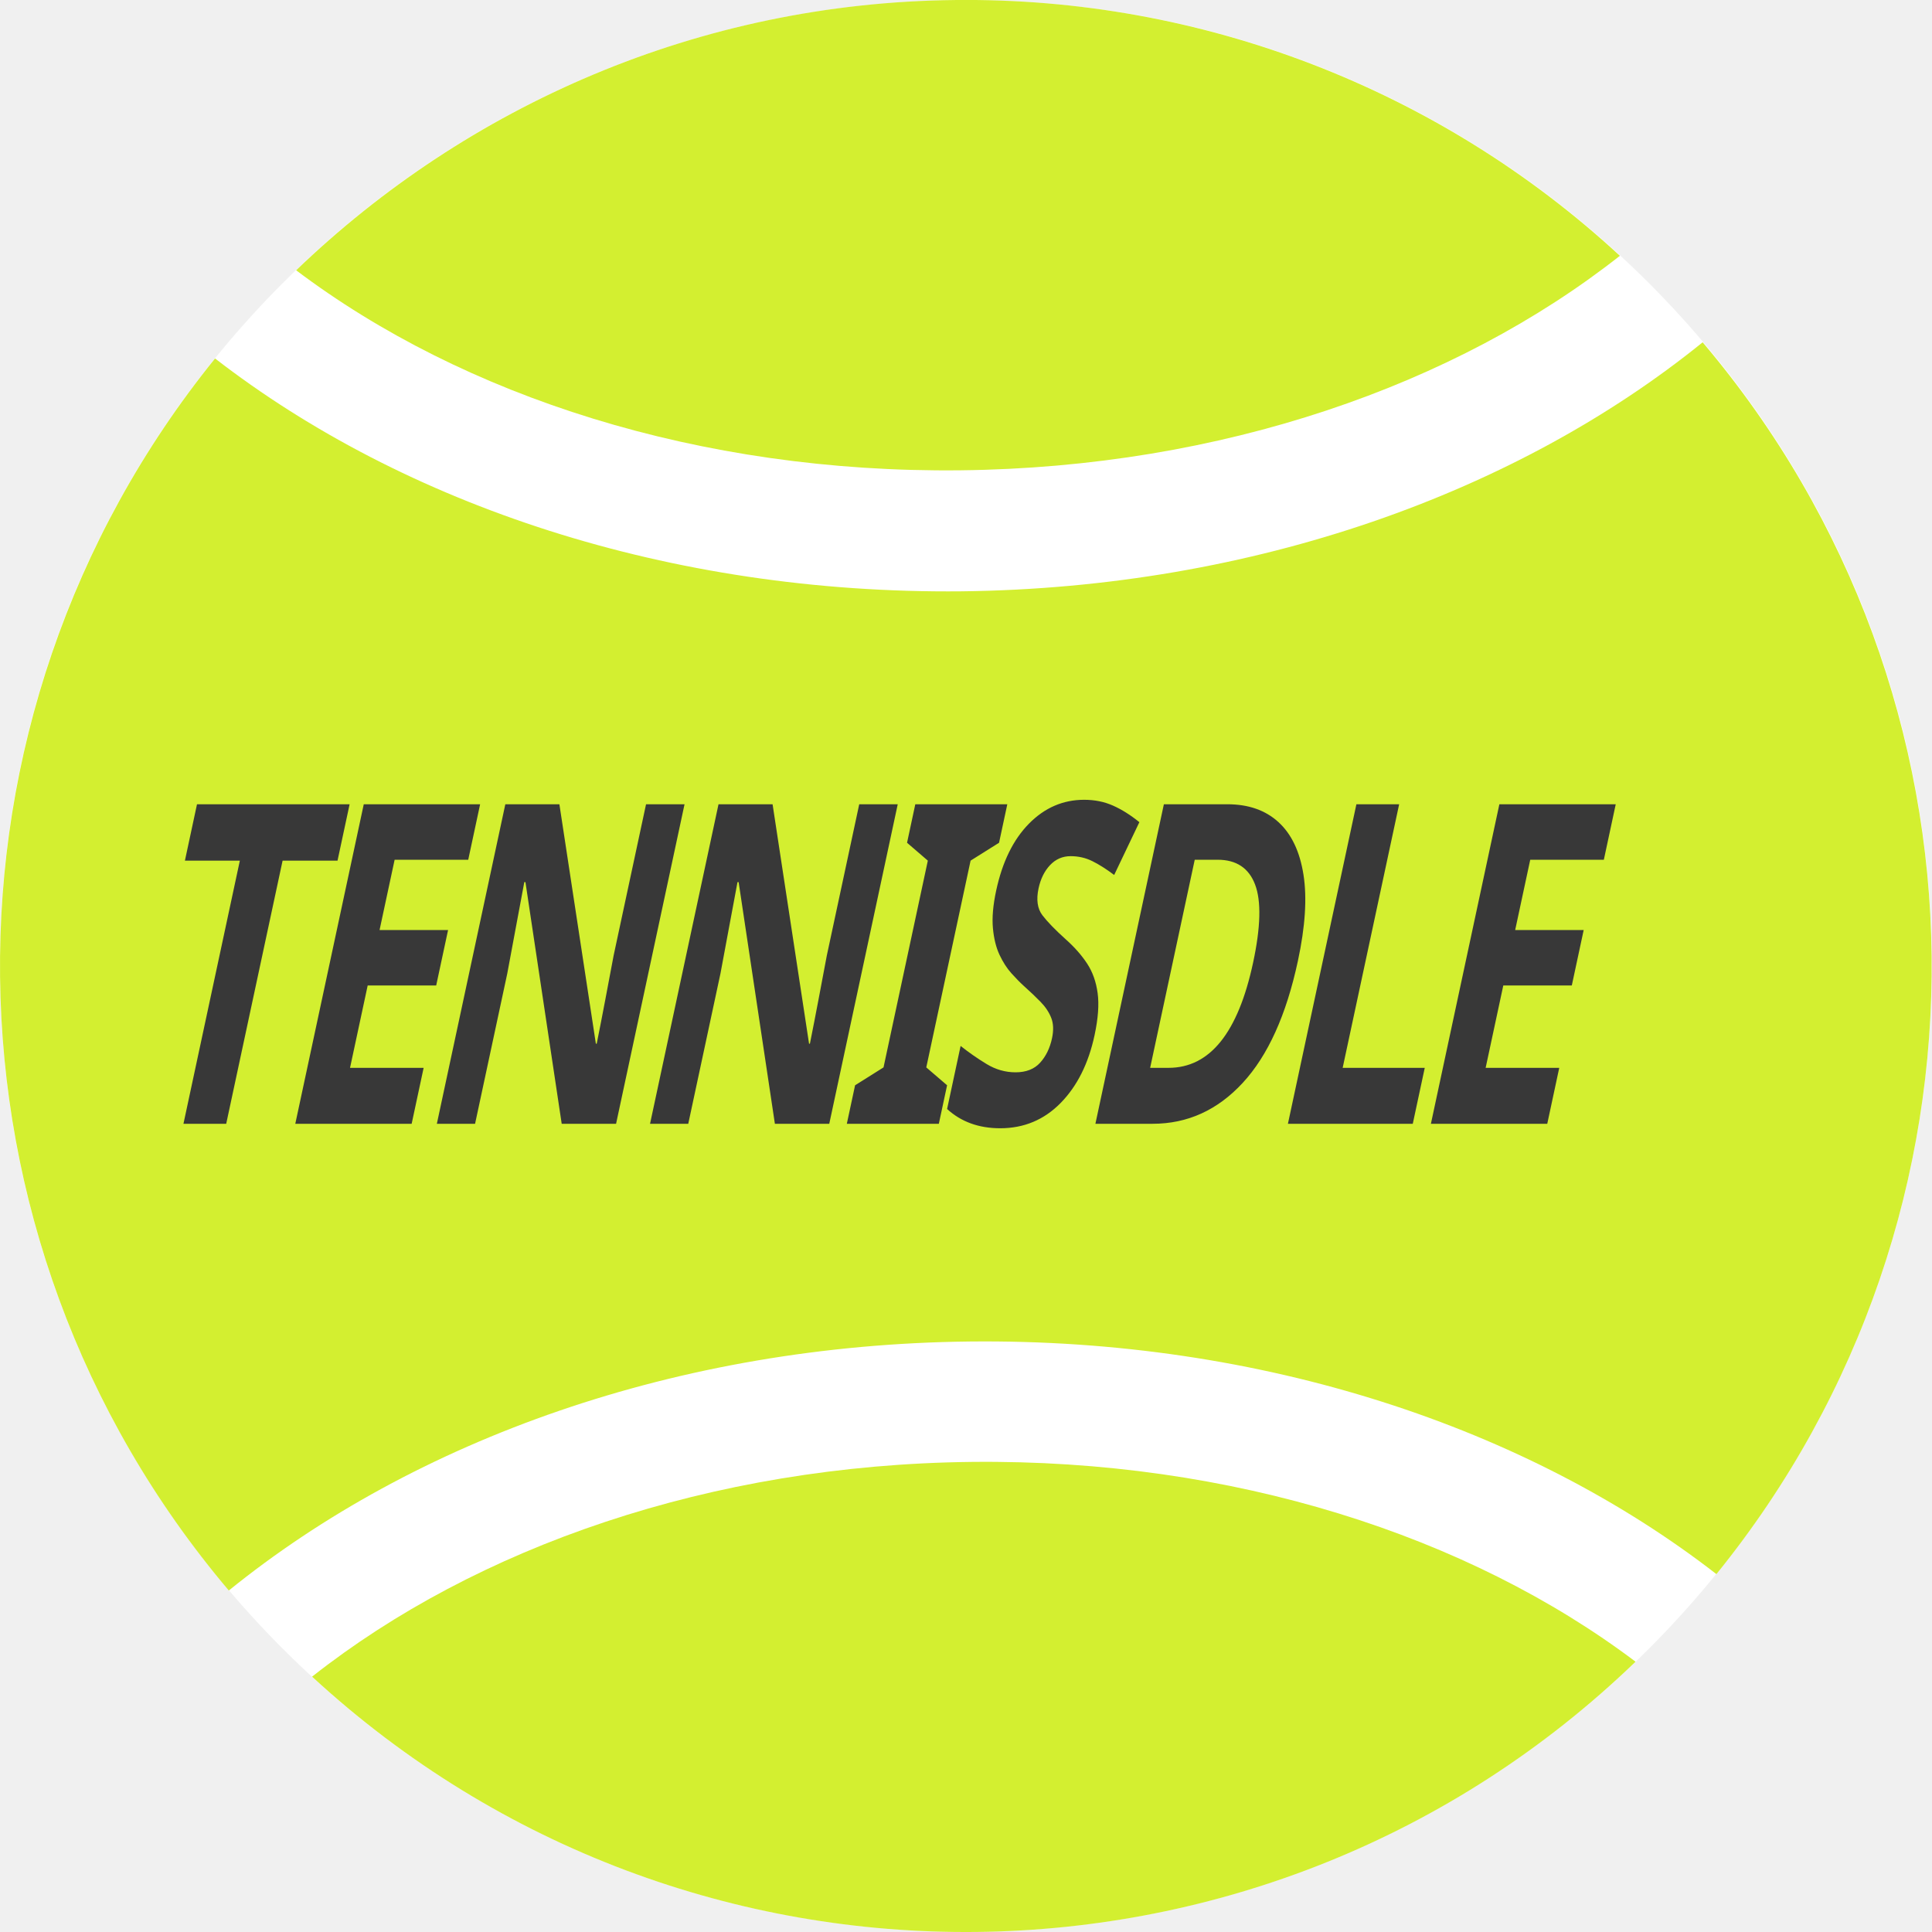
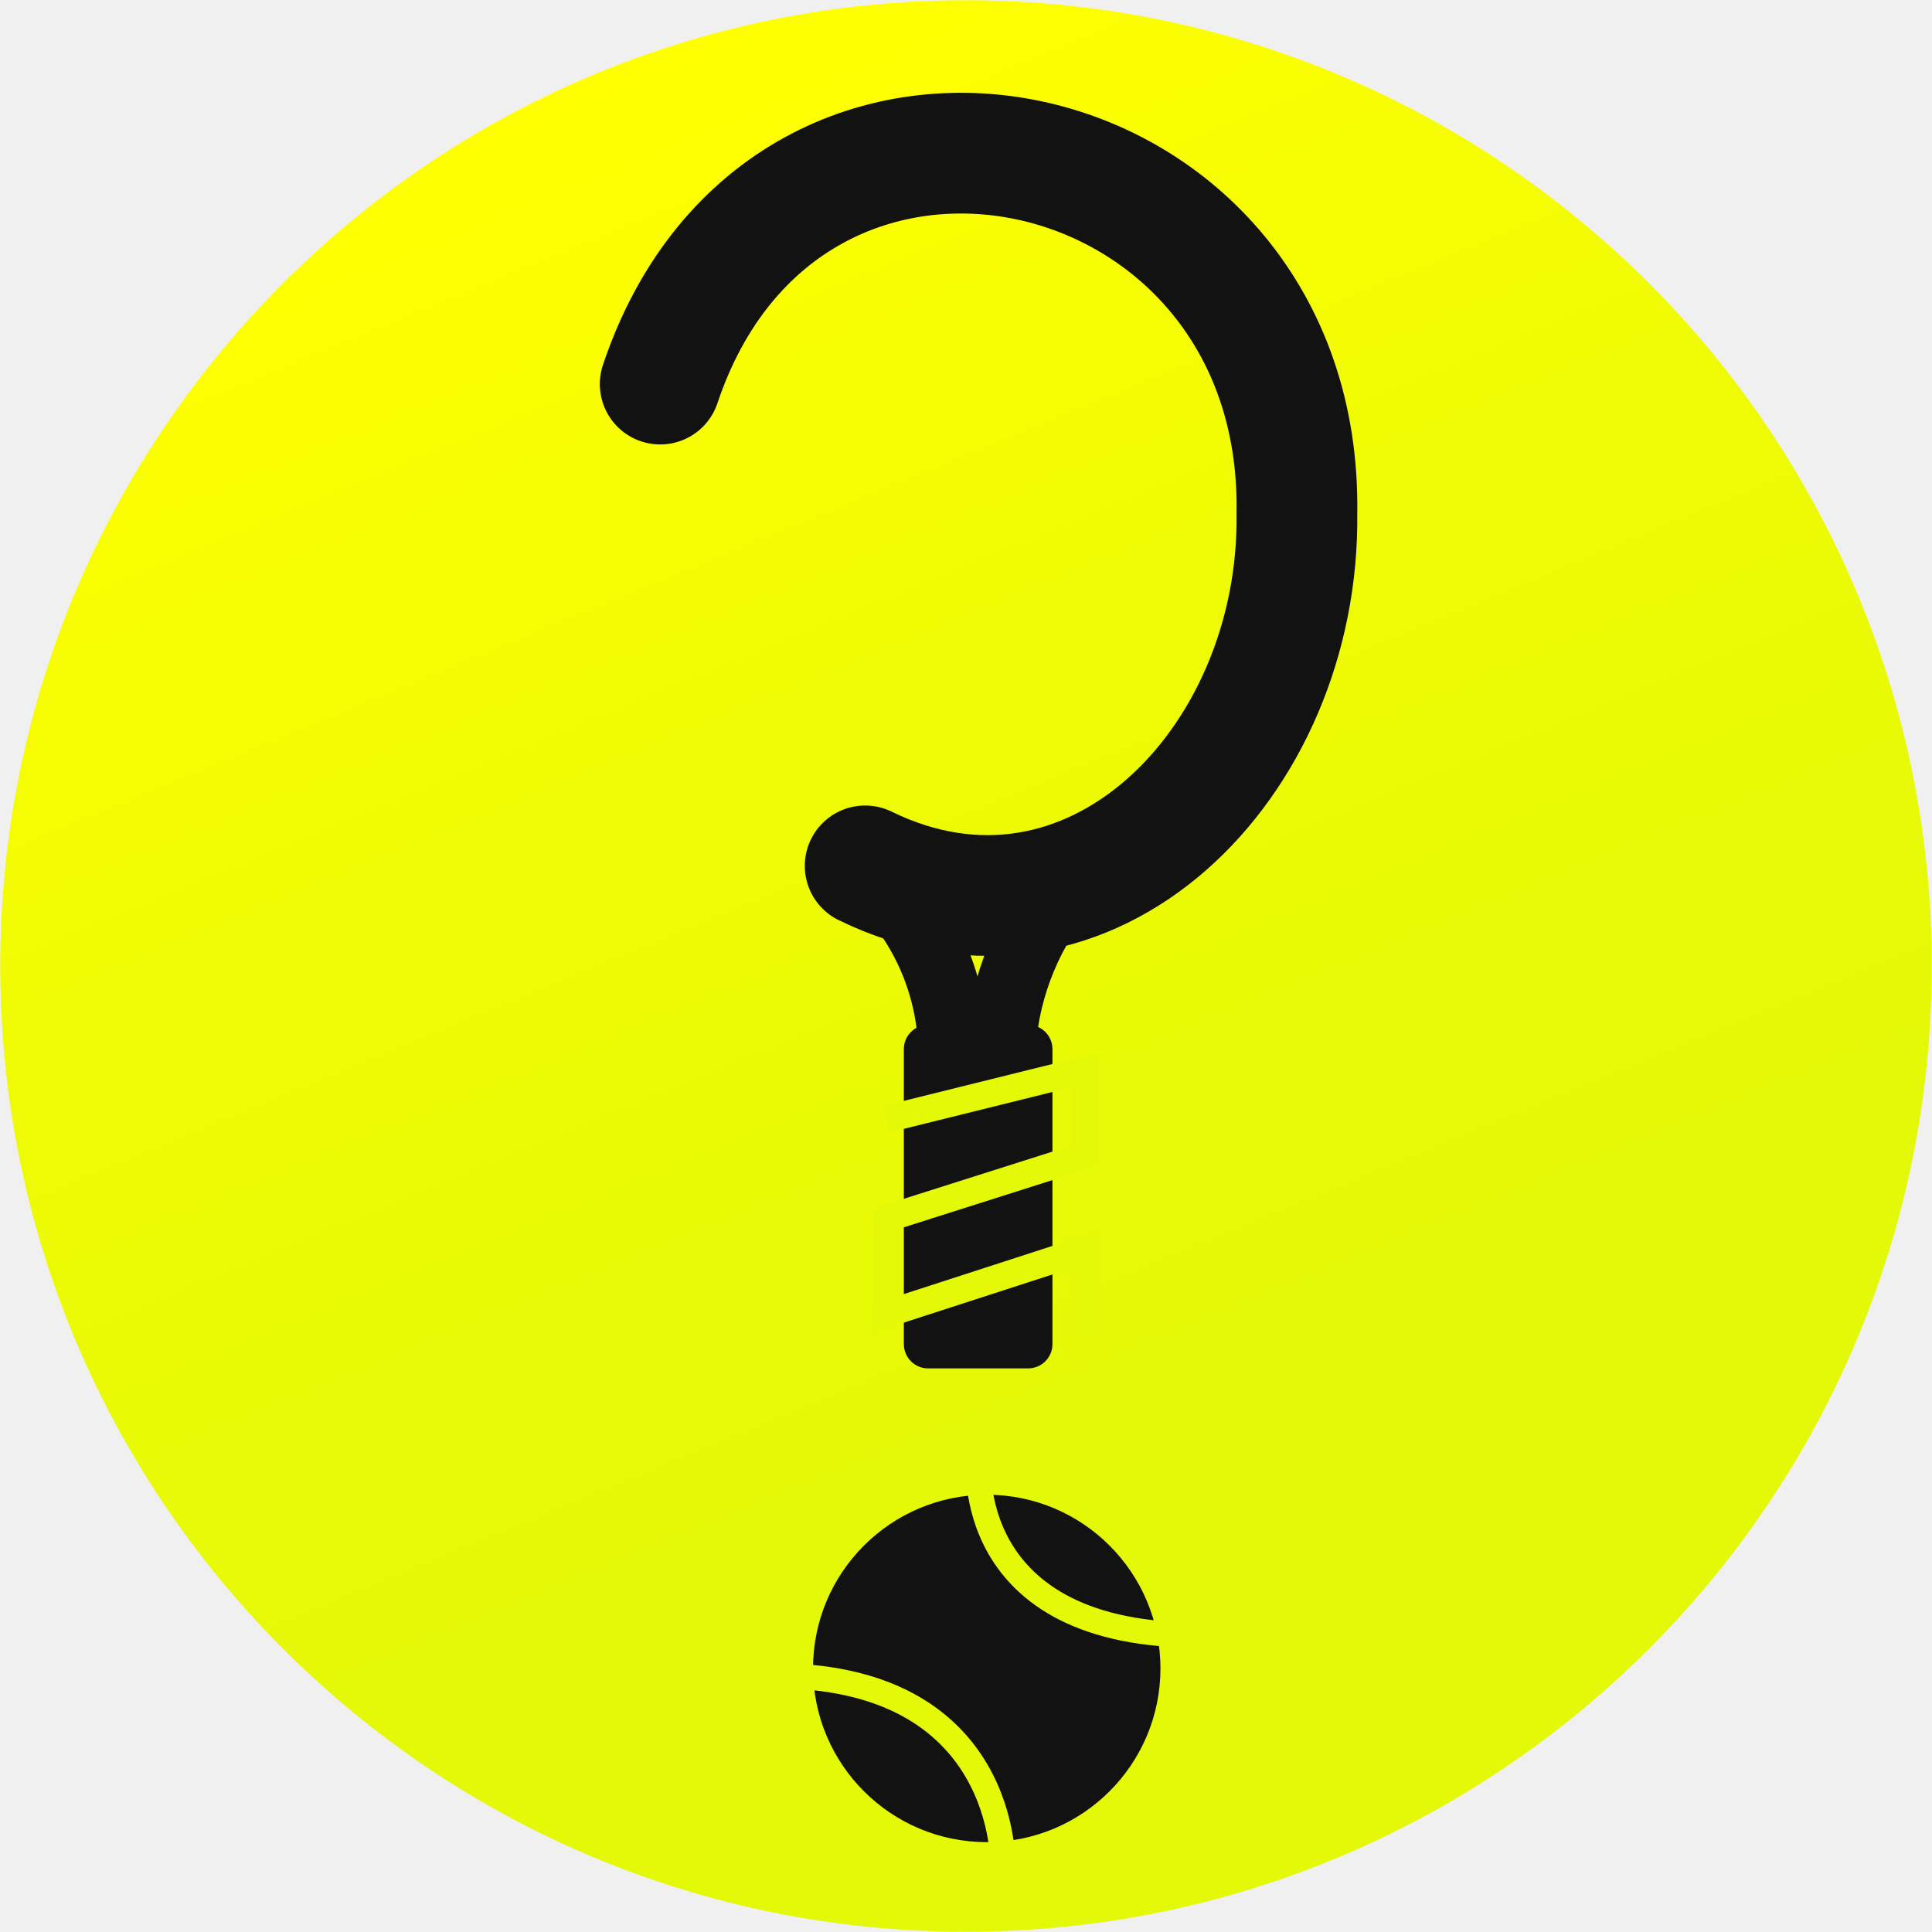
- <svg xmlns="http://www.w3.org/2000/svg" id="Capa_1" data-name="Capa 1" viewBox="0 0 800.54 800.68">
+ <svg xmlns="http://www.w3.org/2000/svg" viewBox="0 0 1920.5 1920.5">
  <defs>
    <style>
            .cls-1 {
-                 fill: #fff;
+                 fill: url(#linear-gradient);
+             }
+ 
+             .cls-2,
+             .cls-3,
+             .cls-5,
+             .cls-6 {
+                 fill: none;
+                 stroke-miterlimit: 10;
+             }
+ 
+             .cls-2,
+             .cls-3 {
+                 stroke: #121212;
            }

            .cls-2 {
-                 fill: #d3ef30;
+                 stroke-linecap: round;
+                 stroke-width: 120px;
            }

            .cls-3 {
-                 isolation: isolate;
-                 font-size: 189.25px;
-                 fill: #383838;
-                 font-family: Lexend-ExtraBold, Lexend;
-                 font-weight: 800;
-                 letter-spacing: -0.06em;
+                 stroke-width: 70px;
+             }
+ 
+             .cls-4 {
+                 fill: #121212;
+             }
+ 
+             .cls-5,
+             .cls-6 {
+                 stroke: #e3f907;
+             }
+ 
+             .cls-5 {
+                 stroke-width: 27px;
+             }
+ 
+             .cls-6 {
+                 stroke-width: 25px;
            }
        </style>
+     <linearGradient id="linear-gradient" y1="960" x2="1920" y2="960" gradientTransform="translate(1481.7 -293.26) rotate(67.59)" gradientUnits="userSpaceOnUse">
+       <stop offset="0" stop-color="#ff0" />
+       <stop offset="0.41" stop-color="#edfb04" />
+       <stop offset="0.77" stop-color="#e3f907" />
+     </linearGradient>
  </defs>
-   <circle class="cls-1" cx="400.27" cy="400.3" r="400.27" />
-   <path class="cls-2" d="M89.13,148.55C-31.82,298-29.43,512.4,94.83,659.15c76.9-62.3,185.8-101.9,307.1-103.2s231.3,35.8,309.4,96.4C832.4,502.94,830,288.52,705.63,141.85c-76.7,62.1-185.8,101.8-307.1,103.2C277.33,246.25,167.43,209.15,89.13,148.55Z" transform="translate(0 0.01)" />
-   <path class="cls-2" d="M671.33,106A399.12,399.12,0,0,0,395.83,0c-106.2,1.1-202.2,43.8-273.1,112,69.2,52.2,167.1,84.1,275.3,82.9S603.23,159.65,671.33,106Z" transform="translate(0 0.01)" />
-   <path class="cls-2" d="M129.33,694.85c155.64,143.46,396.13,140.74,548.5-6.2-69.1-52.1-166.9-84-275.2-82.8S197.33,641.25,129.33,694.85Z" transform="translate(0 0.01)" />
-   <text class="cls-3 text-logo" transform="matrix(0.62, 0, -0.21, 0.98, 50.92, 465.73)">TENNISDLE</text>
+   <g id="Layer_1" data-name="Layer 1">
+     <circle class="cls-1" cx="960.25" cy="960.25" r="960" />
+   </g>
+   <g id="Layer_2" data-name="Layer 2">
+     <path class="cls-2" d="M656,381.55C781.35,7.53,1295.31,119.22,1288.94,510c3.27,250-206.72,459.2-429.18,350.48" transform="translate(0.25 0.25)" />
+     <path class="cls-3" d="M830.41,838.82c21,13.24,61.1,42.71,88.84,95.26a245.37,245.37,0,0,1,26.44,84.31c.6.86,6.72,273.29,23,272.74,9.79-.33,22.48-265.09,28.13-274.47a279.55,279.55,0,0,1,27.75-85.4,286.57,286.57,0,0,1,81.68-96.68" transform="translate(0.25 0.25)" />
+     <rect class="cls-4" x="898.45" y="1018.74" width="147.74" height="341.51" rx="24.17" />
+     <polyline class="cls-5" points="881.53 1112.41 1078.92 1063.46 1078.92 1148.51 881.53 1211.21 881.53 1306.05 1078.92 1242.07 1078.92 1324.62" />
+   </g>
+   <g id="Layer_3" data-name="Layer 3">
+     <circle class="cls-4" cx="980.87" cy="1658.5" r="172.67" />
+     <path class="cls-6" d="M996.71,1856s7.18-194-233.84-190.48" transform="translate(0.25 0.25)" />
+     <path class="cls-6" d="M972.61,1449.81s-19.21,177.87,223.16,175.34" transform="translate(0.25 0.25)" />
+   </g>
</svg>
